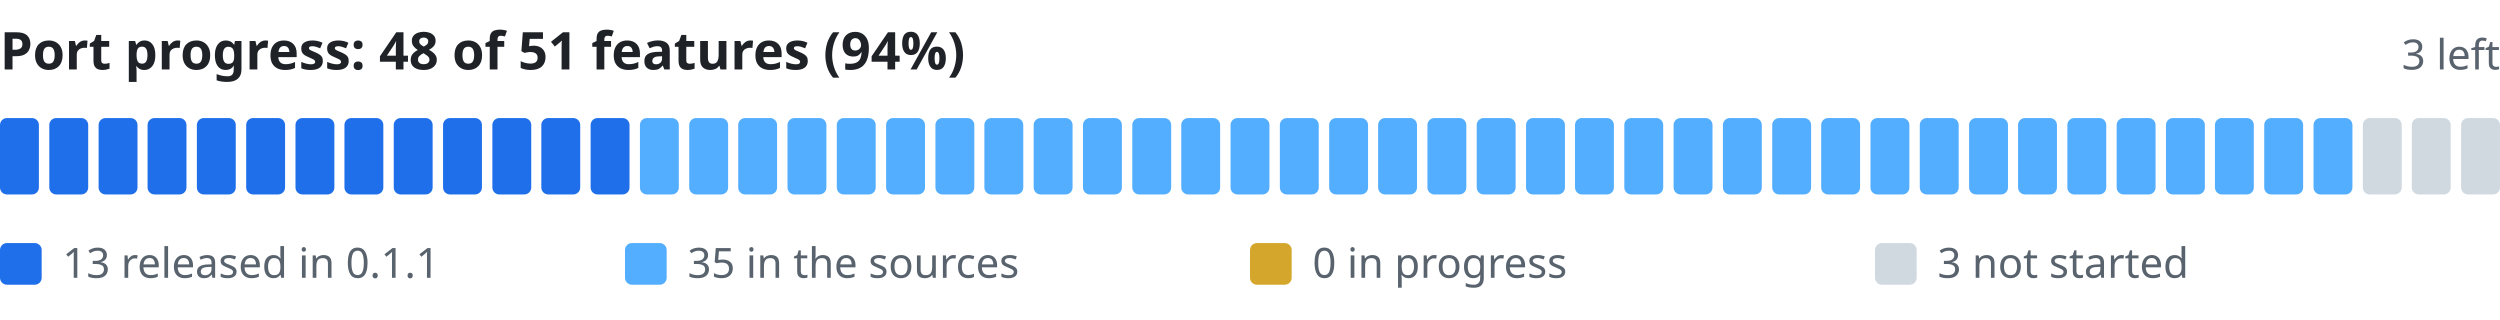
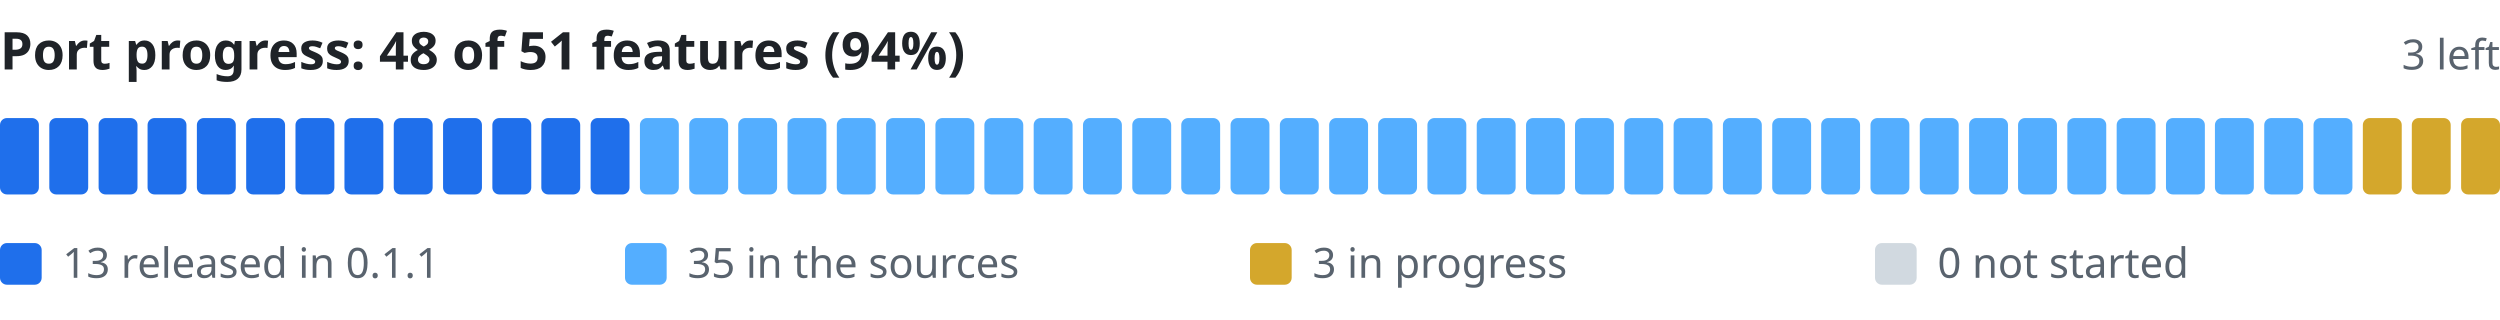
<svg xmlns="http://www.w3.org/2000/svg" width="720" height="92" viewBox="0 0 720 92" role="img" aria-label="48 of 51 features done, 3 left">
  <style>
text { font-family: -apple-system, "Segoe UI", "Noto Sans", Helvetica, Arial, sans-serif; fill: #1f2328; }
.title { font-size: 15px; font-weight: 600; }
.small { font-size: 12px; fill: #59636e; }
.released { fill: #1f6feb; }
.sources { fill: #54aeff; }
.doing { fill: #d4a72c; }
.left { fill: #d1d9e0; }
@media (prefers-color-scheme: dark) {
  text { fill: #f0f6fc; }
  .small { fill: #9198a1; }
  .released { fill: #4493f8; }
  .sources { fill: #1f4f8f; }
  .doing { fill: #bb8009; }
  .left { fill: #3d444d; }
}
</style>
  <text class="title" x="0" y="20">Port progress: 48 of 51 features (94%)</text>
  <text class="small" x="720" y="20" text-anchor="end">3 left</text>
  <rect class="released" x="0.0" y="34" width="11.2" height="22" rx="2" />
  <rect class="released" x="14.2" y="34" width="11.2" height="22" rx="2" />
  <rect class="released" x="28.4" y="34" width="11.2" height="22" rx="2" />
  <rect class="released" x="42.5" y="34" width="11.2" height="22" rx="2" />
  <rect class="released" x="56.7" y="34" width="11.2" height="22" rx="2" />
  <rect class="released" x="70.9" y="34" width="11.2" height="22" rx="2" />
  <rect class="released" x="85.1" y="34" width="11.2" height="22" rx="2" />
  <rect class="released" x="99.2" y="34" width="11.2" height="22" rx="2" />
  <rect class="released" x="113.4" y="34" width="11.2" height="22" rx="2" />
  <rect class="released" x="127.6" y="34" width="11.2" height="22" rx="2" />
  <rect class="released" x="141.8" y="34" width="11.2" height="22" rx="2" />
  <rect class="released" x="155.9" y="34" width="11.2" height="22" rx="2" />
  <rect class="released" x="170.1" y="34" width="11.2" height="22" rx="2" />
  <rect class="sources" x="184.3" y="34" width="11.2" height="22" rx="2" />
  <rect class="sources" x="198.5" y="34" width="11.2" height="22" rx="2" />
  <rect class="sources" x="212.6" y="34" width="11.2" height="22" rx="2" />
  <rect class="sources" x="226.8" y="34" width="11.2" height="22" rx="2" />
  <rect class="sources" x="241.0" y="34" width="11.2" height="22" rx="2" />
  <rect class="sources" x="255.2" y="34" width="11.2" height="22" rx="2" />
  <rect class="sources" x="269.4" y="34" width="11.2" height="22" rx="2" />
  <rect class="sources" x="283.5" y="34" width="11.2" height="22" rx="2" />
  <rect class="sources" x="297.7" y="34" width="11.2" height="22" rx="2" />
  <rect class="sources" x="311.9" y="34" width="11.2" height="22" rx="2" />
  <rect class="sources" x="326.1" y="34" width="11.2" height="22" rx="2" />
  <rect class="sources" x="340.2" y="34" width="11.2" height="22" rx="2" />
  <rect class="sources" x="354.4" y="34" width="11.2" height="22" rx="2" />
  <rect class="sources" x="368.6" y="34" width="11.2" height="22" rx="2" />
  <rect class="sources" x="382.8" y="34" width="11.2" height="22" rx="2" />
  <rect class="sources" x="396.9" y="34" width="11.2" height="22" rx="2" />
  <rect class="sources" x="411.1" y="34" width="11.2" height="22" rx="2" />
  <rect class="sources" x="425.3" y="34" width="11.2" height="22" rx="2" />
  <rect class="sources" x="439.5" y="34" width="11.2" height="22" rx="2" />
  <rect class="sources" x="453.6" y="34" width="11.2" height="22" rx="2" />
  <rect class="sources" x="467.8" y="34" width="11.2" height="22" rx="2" />
  <rect class="sources" x="482.0" y="34" width="11.2" height="22" rx="2" />
  <rect class="sources" x="496.2" y="34" width="11.2" height="22" rx="2" />
  <rect class="sources" x="510.4" y="34" width="11.2" height="22" rx="2" />
  <rect class="sources" x="524.5" y="34" width="11.2" height="22" rx="2" />
  <rect class="sources" x="538.7" y="34" width="11.2" height="22" rx="2" />
  <rect class="sources" x="552.9" y="34" width="11.2" height="22" rx="2" />
  <rect class="sources" x="567.1" y="34" width="11.2" height="22" rx="2" />
  <rect class="sources" x="581.2" y="34" width="11.2" height="22" rx="2" />
  <rect class="sources" x="595.4" y="34" width="11.2" height="22" rx="2" />
  <rect class="sources" x="609.6" y="34" width="11.2" height="22" rx="2" />
  <rect class="sources" x="623.8" y="34" width="11.2" height="22" rx="2" />
  <rect class="sources" x="637.9" y="34" width="11.2" height="22" rx="2" />
  <rect class="sources" x="652.1" y="34" width="11.2" height="22" rx="2" />
  <rect class="sources" x="666.3" y="34" width="11.2" height="22" rx="2" />
-   <rect class="left" x="680.5" y="34" width="11.2" height="22" rx="2" />
-   <rect class="left" x="694.6" y="34" width="11.2" height="22" rx="2" />
-   <rect class="left" x="708.8" y="34" width="11.2" height="22" rx="2" />
+   <rect class="doing" x="680.5" y="34" width="11.2" height="22" rx="2" />
+   <rect class="doing" x="694.6" y="34" width="11.2" height="22" rx="2" />
+   <rect class="doing" x="708.8" y="34" width="11.2" height="22" rx="2" />
  <rect class="released" x="0" y="70" width="12" height="12" rx="2" />
  <text class="small" x="18" y="80">13 released in 0.1.1</text>
  <rect class="sources" x="180" y="70" width="12" height="12" rx="2" />
  <text class="small" x="198" y="80">35 in the sources</text>
  <rect class="doing" x="360" y="70" width="12" height="12" rx="2" />
-   <text class="small" x="378" y="80">0 in progress</text>
+   <text class="small" x="378" y="80">3 in progress</text>
  <rect class="left" x="540" y="70" width="12" height="12" rx="2" />
-   <text class="small" x="558" y="80">3 not started</text>
+   <text class="small" x="558" y="80">0 not started</text>
</svg>
